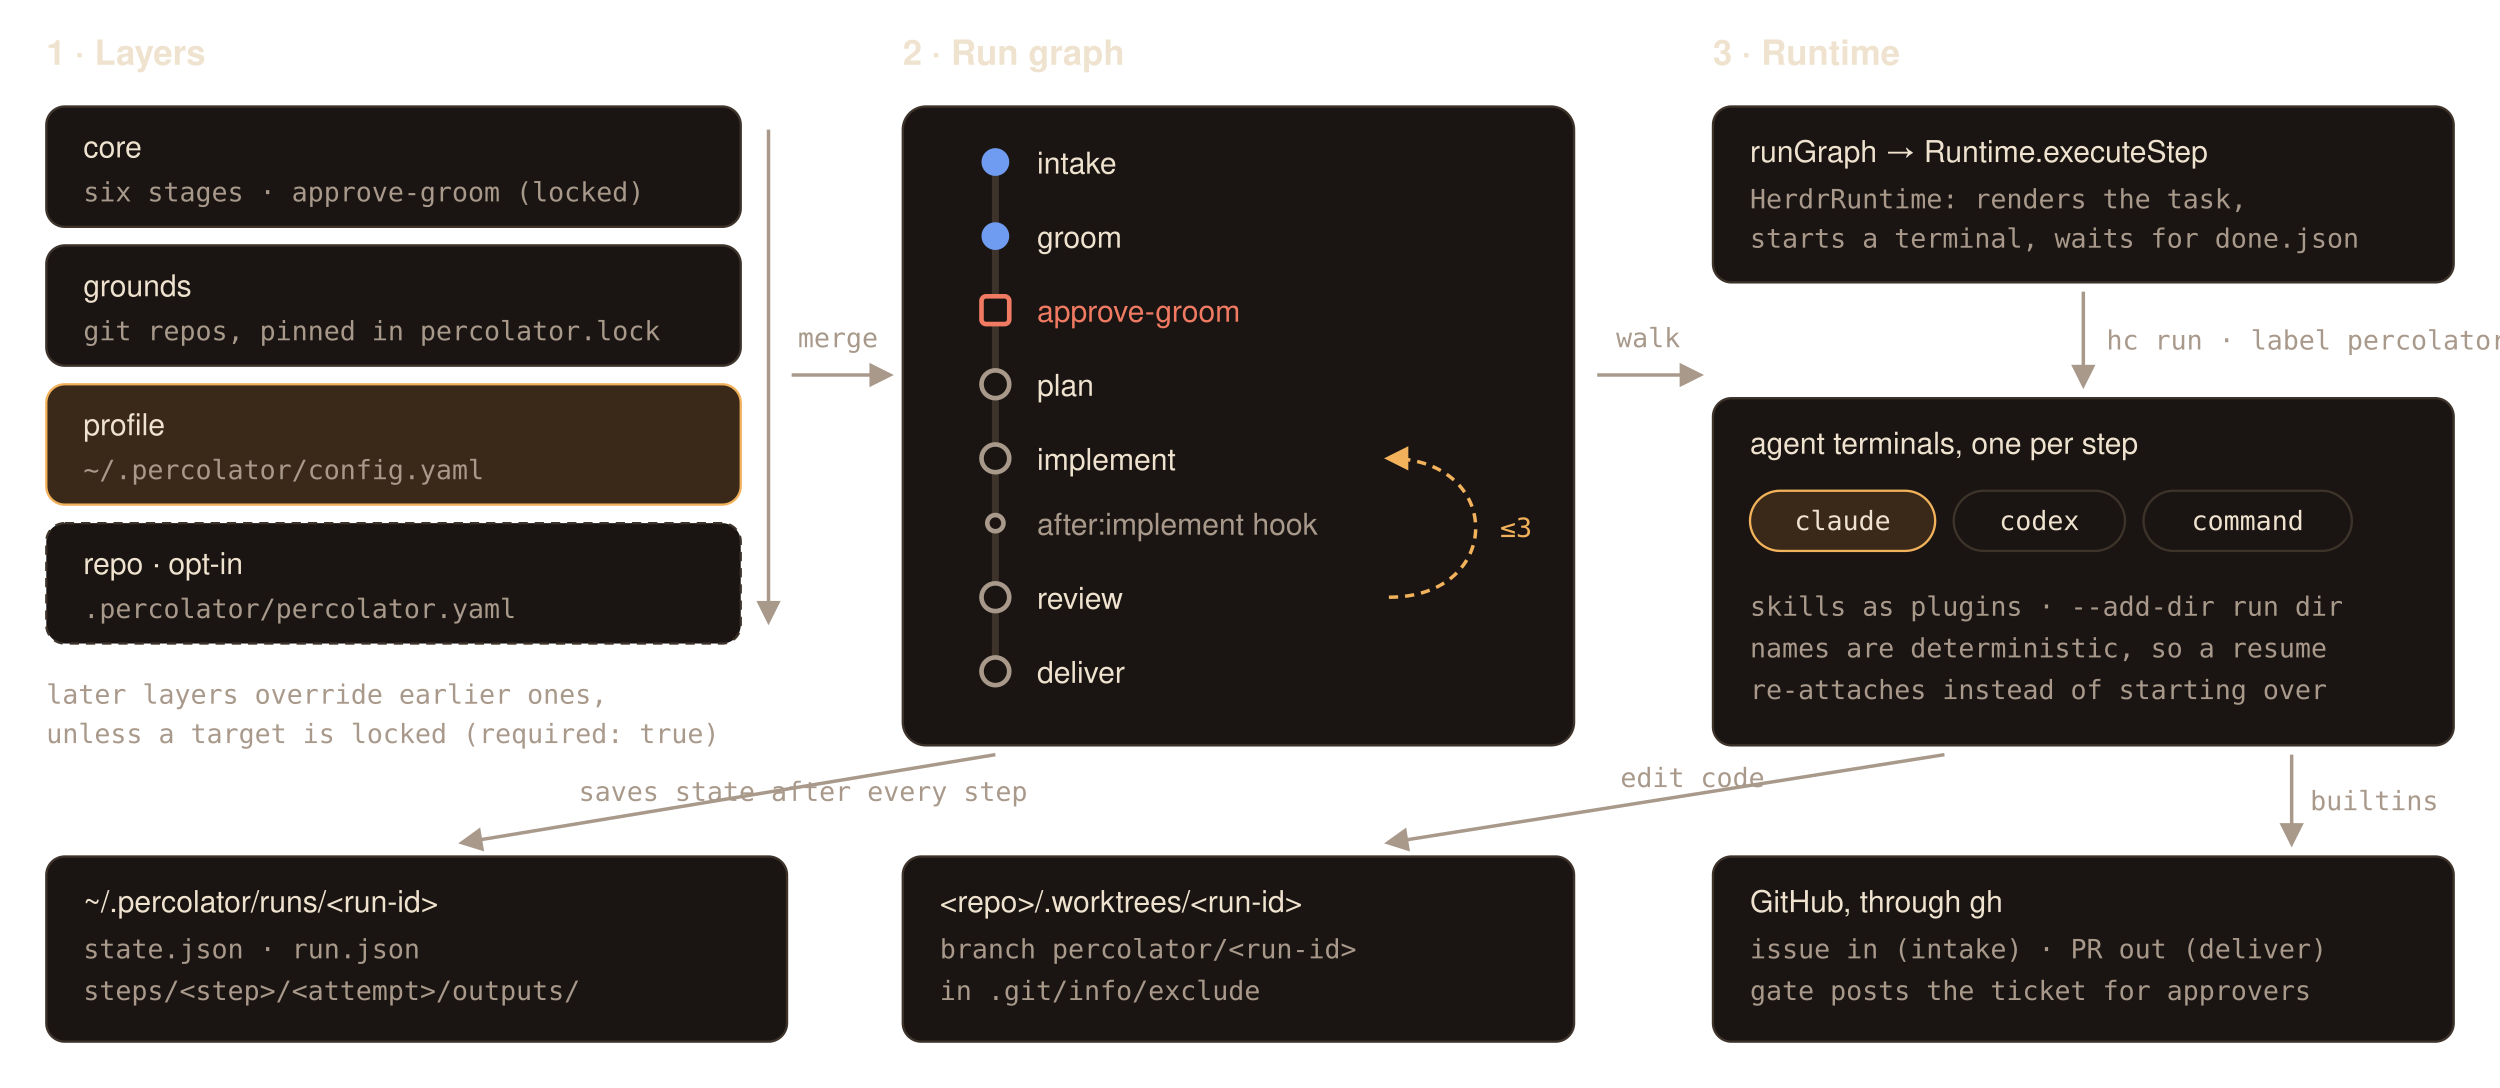
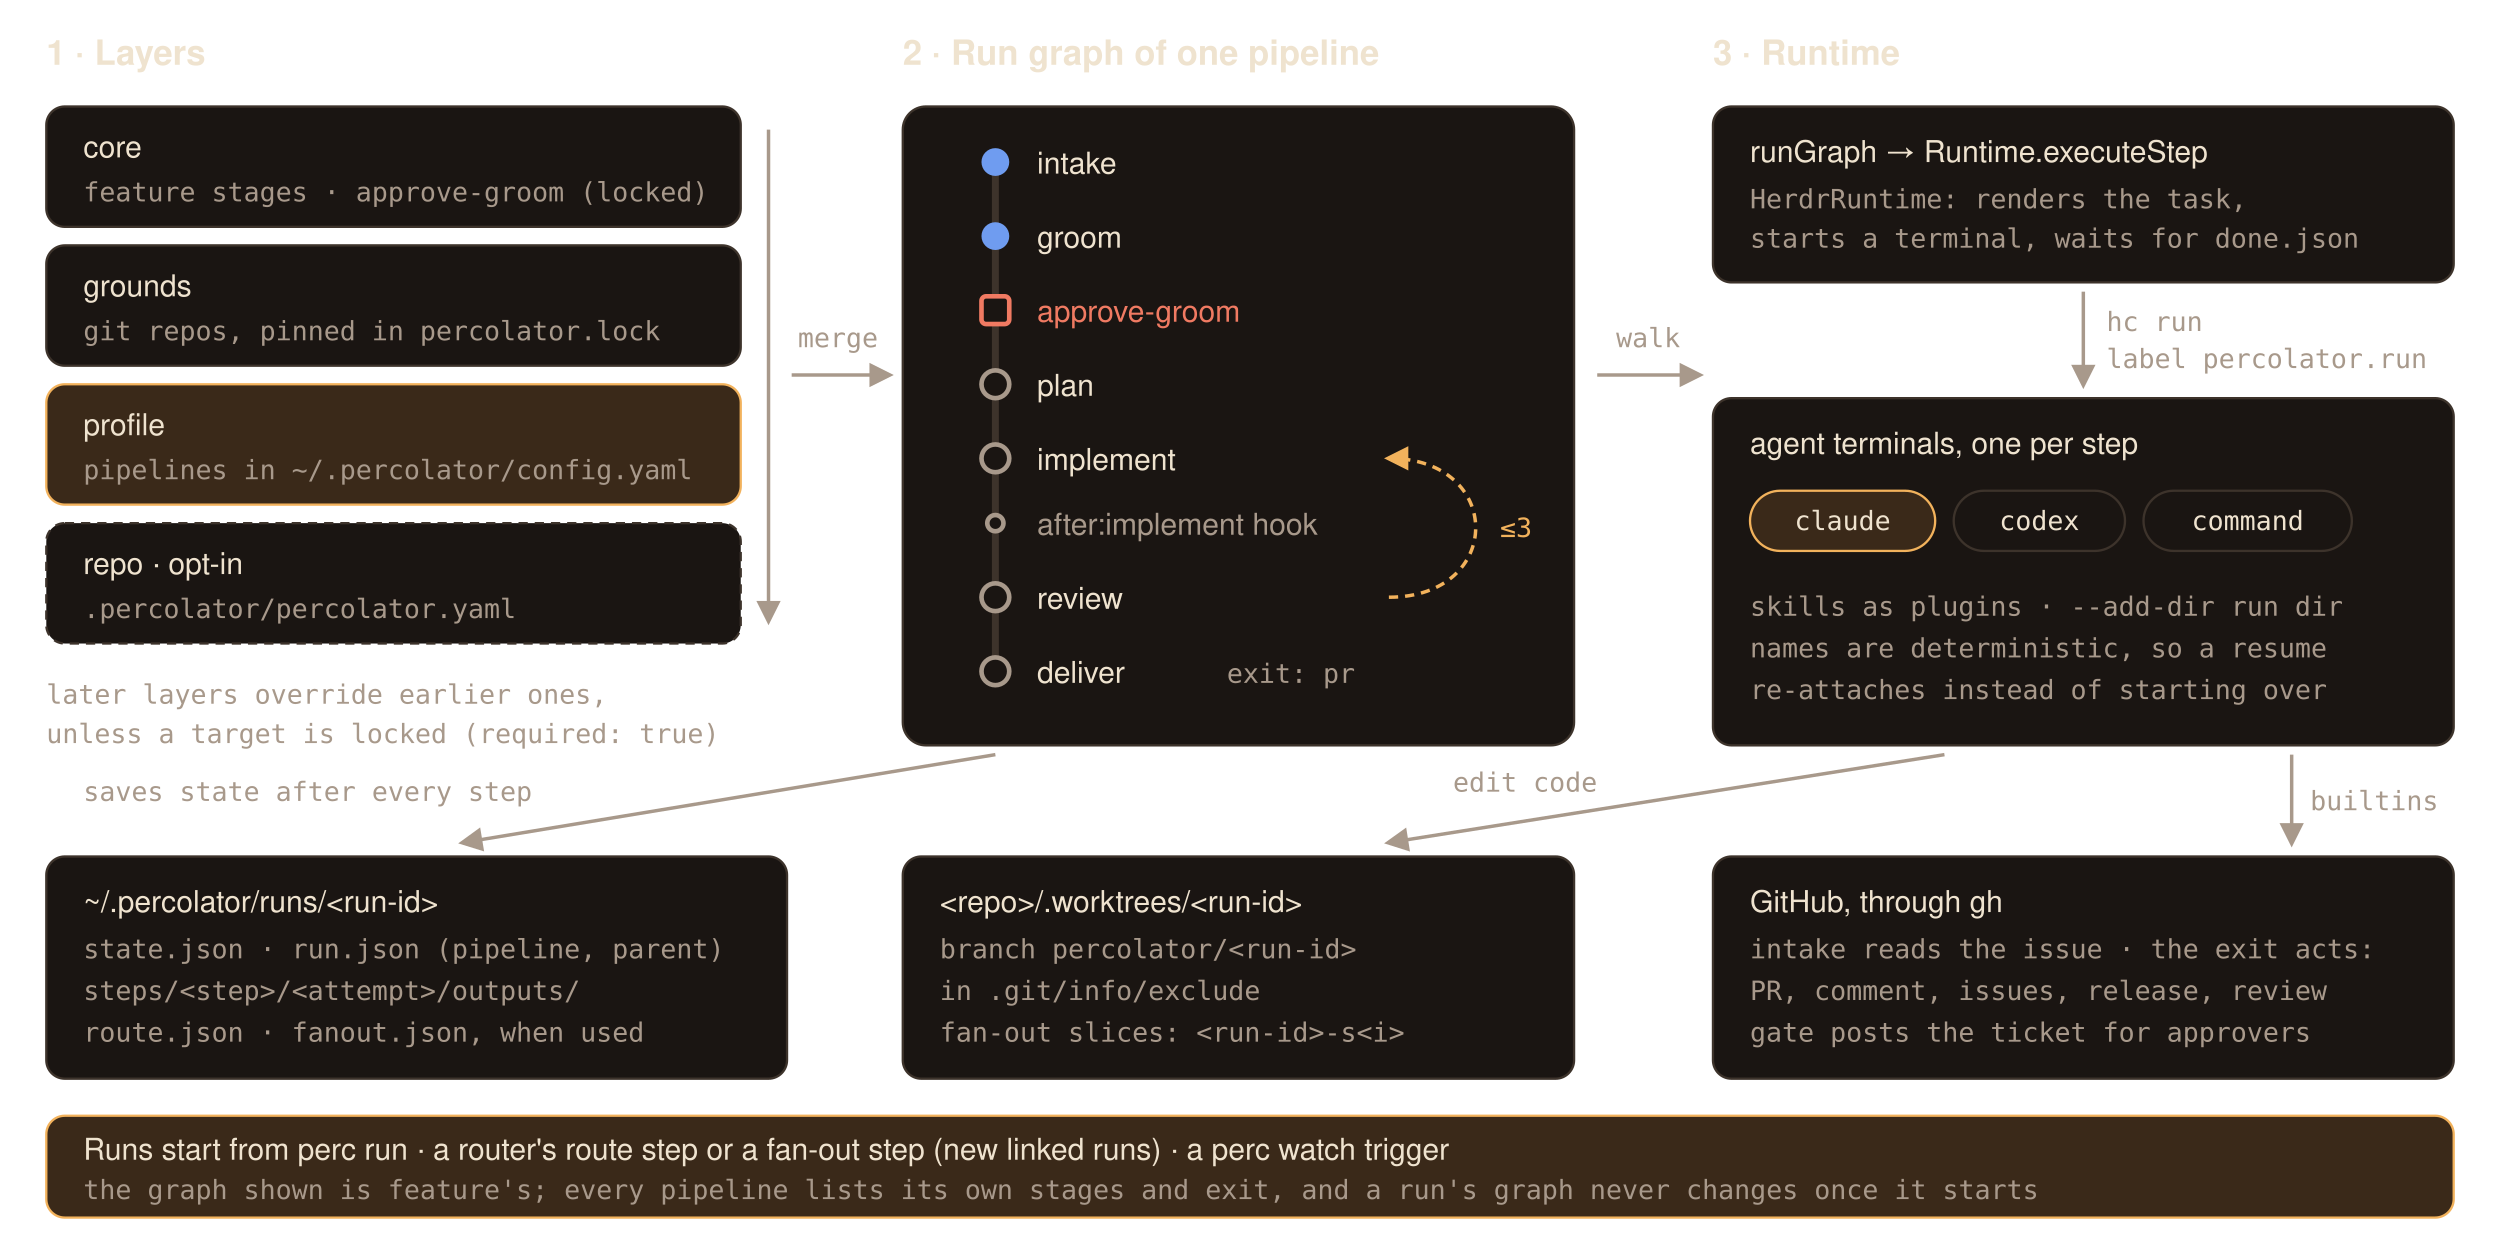
- <svg xmlns="http://www.w3.org/2000/svg" viewBox="0 0 1080 470" width="1080" height="470" role="img" aria-label="Engine: four config layers merge into a run graph, which the engine walks through a runtime that starts agent terminals with hc; state goes to the run directory, code to a worktree, and GitHub is reached through gh.">
+ <svg xmlns="http://www.w3.org/2000/svg" viewBox="0 0 1080 540" width="1080" height="540" role="img" aria-label="Engine: four config layers merge into the run graph of one pipeline, which the engine walks through a runtime that starts agent terminals with hc; state goes to the run directory, code to a worktree, and GitHub is reached through gh. Runs start from perc run, a router's route step or a fan-out step (as new linked runs, one per slice for a fan-out) or a perc watch trigger, and a run's graph never changes once it starts.">
  <style>
.ink{fill:#efe3cf}.mut{fill:#a8998b}.acc{fill:#f2b25c}.wait{fill:#f07a62}.pass{fill:#6f9cf0}.surf{fill:#1a1512}
.s-line{stroke:#3d332b}.s-mut{stroke:#a8998b}.s-acc{stroke:#f2b25c}.s-wait{stroke:#f07a62}.s-ink{stroke:#efe3cf}.s-pass{stroke:#6f9cf0}
.box{fill:#1a1512;stroke:#3d332b}.box-acc{fill:#3a2919;stroke:#f2b25c}
.t12{font:600 12px -apple-system, 'Segoe UI', Helvetica, Arial, sans-serif;letter-spacing:.06em}.t13{font:500 13px -apple-system, 'Segoe UI', Helvetica, Arial, sans-serif}.hd{font:700 15px -apple-system, 'Segoe UI', Helvetica, Arial, sans-serif}.tm{font:11.5px ui-monospace, SFMono-Regular, 'Cascadia Code', Consolas, monospace}
</style>
  <defs>
    <marker id="am" viewBox="0 0 10 10" refX="8" refY="5" markerWidth="7" markerHeight="7" orient="auto-start-reverse">
      <path d="M0 0L10 5L0 10z" class="mut" />
    </marker>
    <marker id="aa" viewBox="0 0 10 10" refX="8" refY="5" markerWidth="7" markerHeight="7" orient="auto-start-reverse">
      <path d="M0 0L10 5L0 10z" class="acc" />
    </marker>
    <marker id="aw" viewBox="0 0 10 10" refX="8" refY="5" markerWidth="7" markerHeight="7" orient="auto-start-reverse">
      <path d="M0 0L10 5L0 10z" class="wait" />
    </marker>
  </defs>
  <text x="20" y="28" class="hd ink">1 · Layers</text>
-   <text x="390" y="28" class="hd ink">2 · Run graph</text>
+   <text x="390" y="28" class="hd ink">2 · Run graph of one pipeline</text>
  <text x="740" y="28" class="hd ink">3 · Runtime</text>
  <rect x="20" y="46" width="300" height="52" rx="8" class="box" />
  <text x="36" y="68" class="t13 ink">core</text>
-   <text x="36" y="87" class="tm mut">six stages · approve-groom (locked)</text>
+   <text x="36" y="87" class="tm mut">feature stages · approve-groom (locked)</text>
  <rect x="20" y="106" width="300" height="52" rx="8" class="box" />
  <text x="36" y="128" class="t13 ink">grounds</text>
  <text x="36" y="147" class="tm mut">git repos, pinned in percolator.lock</text>
  <rect x="20" y="166" width="300" height="52" rx="8" class="box-acc" />
  <text x="36" y="188" class="t13 ink">profile</text>
-   <text x="36" y="207" class="tm mut">~/.percolator/config.yaml</text>
+   <text x="36" y="207" class="tm mut">pipelines in ~/.percolator/config.yaml</text>
  <rect x="20" y="226" width="300" height="52" rx="8" class="box" stroke-dasharray="4 3" />
  <text x="36" y="248" class="t13 ink">repo · opt-in</text>
  <text x="36" y="267" class="tm mut">.percolator/percolator.yaml</text>
  <line x1="332" y1="56" x2="332" y2="268" class="s-mut" stroke-width="1.5" marker-end="url(#am)" />
  <text x="20" y="304" class="tm mut">later layers override earlier ones,</text>
  <text x="20" y="321" class="tm mut">unless a target is locked (required: true)</text>
  <line x1="342" y1="162" x2="384" y2="162" class="s-mut" stroke-width="1.5" marker-end="url(#am)" />
  <text x="362" y="150" class="tm mut" text-anchor="middle">merge</text>
  <rect x="390" y="46" width="290" height="276" rx="10" class="box" />
  <line x1="430" y1="70" x2="430" y2="290" class="s-line" stroke-width="3" />
  <circle cx="430" cy="70" r="6" class="pass" />
  <text x="448" y="75" class="t13 ink">intake</text>
  <circle cx="430" cy="102" r="6" class="pass" />
  <text x="448" y="107" class="t13 ink">groom</text>
  <rect x="424" y="128" width="12" height="12" rx="2" class="surf s-wait" stroke-width="2" />
  <text x="448" y="139" class="t13 wait">approve-groom</text>
  <circle cx="430" cy="166" r="6" class="surf s-mut" stroke-width="2" />
  <text x="448" y="171" class="t13 ink">plan</text>
  <circle cx="430" cy="198" r="6" class="surf s-mut" stroke-width="2" />
  <text x="448" y="203" class="t13 ink">implement</text>
  <circle cx="430" cy="226" r="3.5" class="surf s-mut" stroke-width="2" />
  <text x="448" y="231" class="t13 mut">after:implement hook</text>
  <circle cx="430" cy="258" r="6" class="surf s-mut" stroke-width="2" />
  <text x="448" y="263" class="t13 ink">review</text>
  <circle cx="430" cy="290" r="6" class="surf s-mut" stroke-width="2" />
  <text x="448" y="295" class="t13 ink">deliver</text>
+   <text x="530" y="295" class="tm mut">exit: pr</text>
  <path d="M600 258 C650 258 650 198 600 198" fill="none" class="s-acc" stroke-width="1.5" stroke-dasharray="4 3" marker-end="url(#aa)" />
  <text x="648" y="232" class="tm acc">≤3</text>
  <line x1="690" y1="162" x2="734" y2="162" class="s-mut" stroke-width="1.5" marker-end="url(#am)" />
  <text x="712" y="150" class="tm mut" text-anchor="middle">walk</text>
  <rect x="740" y="46" width="320" height="76" rx="8" class="box" />
  <text x="756" y="70" class="t13 ink">runGraph → Runtime.executeStep</text>
  <text x="756" y="90" class="tm mut">HerdrRuntime: renders the task,</text>
  <text x="756" y="107" class="tm mut">starts a terminal, waits for done.json</text>
  <line x1="900" y1="126" x2="900" y2="166" class="s-mut" stroke-width="1.5" marker-end="url(#am)" />
-   <text x="910" y="151" class="tm mut">hc run · label percolator.run</text>
+   <text x="910" y="143" class="tm mut">hc run</text>
+   <text x="910" y="159" class="tm mut">label percolator.run</text>
  <rect x="740" y="172" width="320" height="150" rx="8" class="box" />
  <text x="756" y="196" class="t13 ink">agent terminals, one per step</text>
  <rect x="756" y="212" width="80" height="26" rx="13" class="box-acc" />
  <text x="796" y="229" class="tm ink" text-anchor="middle">claude</text>
  <rect x="844" y="212" width="74" height="26" rx="13" class="box" />
  <text x="881" y="229" class="tm ink" text-anchor="middle">codex</text>
  <rect x="926" y="212" width="90" height="26" rx="13" class="box" />
  <text x="971" y="229" class="tm ink" text-anchor="middle">command</text>
  <text x="756" y="266" class="tm mut">skills as plugins · --add-dir run dir</text>
  <text x="756" y="284" class="tm mut">names are deterministic, so a resume</text>
  <text x="756" y="302" class="tm mut">re-attaches instead of starting over</text>
-   <rect x="20" y="370" width="320" height="80" rx="8" class="box" />
+   <rect x="20" y="370" width="320" height="96" rx="8" class="box" />
  <text x="36" y="394" class="t13 ink">~/.percolator/runs/&lt;run-id&gt;</text>
-   <text x="36" y="414" class="tm mut">state.json · run.json</text>
+   <text x="36" y="414" class="tm mut">state.json · run.json (pipeline, parent)</text>
  <text x="36" y="432" class="tm mut">steps/&lt;step&gt;/&lt;attempt&gt;/outputs/</text>
-   <rect x="390" y="370" width="290" height="80" rx="8" class="box" />
+   <text x="36" y="450" class="tm mut">route.json · fanout.json, when used</text>
+   <rect x="390" y="370" width="290" height="96" rx="8" class="box" />
  <text x="406" y="394" class="t13 ink">&lt;repo&gt;/.worktrees/&lt;run-id&gt;</text>
  <text x="406" y="414" class="tm mut">branch percolator/&lt;run-id&gt;</text>
  <text x="406" y="432" class="tm mut">in .git/info/exclude</text>
-   <rect x="740" y="370" width="320" height="80" rx="8" class="box" />
+   <text x="406" y="450" class="tm mut">fan-out slices: &lt;run-id&gt;-s&lt;i&gt;</text>
+   <rect x="740" y="370" width="320" height="96" rx="8" class="box" />
  <text x="756" y="394" class="t13 ink">GitHub, through gh</text>
-   <text x="756" y="414" class="tm mut">issue in (intake) · PR out (deliver)</text>
-   <text x="756" y="432" class="tm mut">gate posts the ticket for approvers</text>
+   <text x="756" y="414" class="tm mut">intake reads the issue · the exit acts:</text>
+   <text x="756" y="432" class="tm mut">PR, comment, issues, release, review</text>
+   <text x="756" y="450" class="tm mut">gate posts the ticket for approvers</text>
  <line x1="430" y1="326" x2="200" y2="364" class="s-mut" stroke-width="1.5" marker-end="url(#am)" />
-   <text x="250" y="346" class="tm mut">saves state after every step</text>
+   <text x="36" y="346" class="tm mut">saves state after every step</text>
  <line x1="840" y1="326" x2="600" y2="364" class="s-mut" stroke-width="1.5" marker-end="url(#am)" />
-   <text x="700" y="340" class="tm mut">edit code</text>
+   <text x="690" y="342" class="tm mut" text-anchor="end">edit code</text>
  <line x1="990" y1="326" x2="990" y2="364" class="s-mut" stroke-width="1.5" marker-end="url(#am)" />
  <text x="998" y="350" class="tm mut">builtins</text>
+   <rect x="20" y="482" width="1040" height="44" rx="8" class="box-acc" />
+   <text x="36" y="501" class="t13 ink">Runs start from perc run · a router's route step or a fan-out step (new linked runs) · a perc watch trigger</text>
+   <text x="36" y="518" class="tm mut">the graph shown is feature's; every pipeline lists its own stages and exit, and a run's graph never changes once it starts</text>
</svg>
